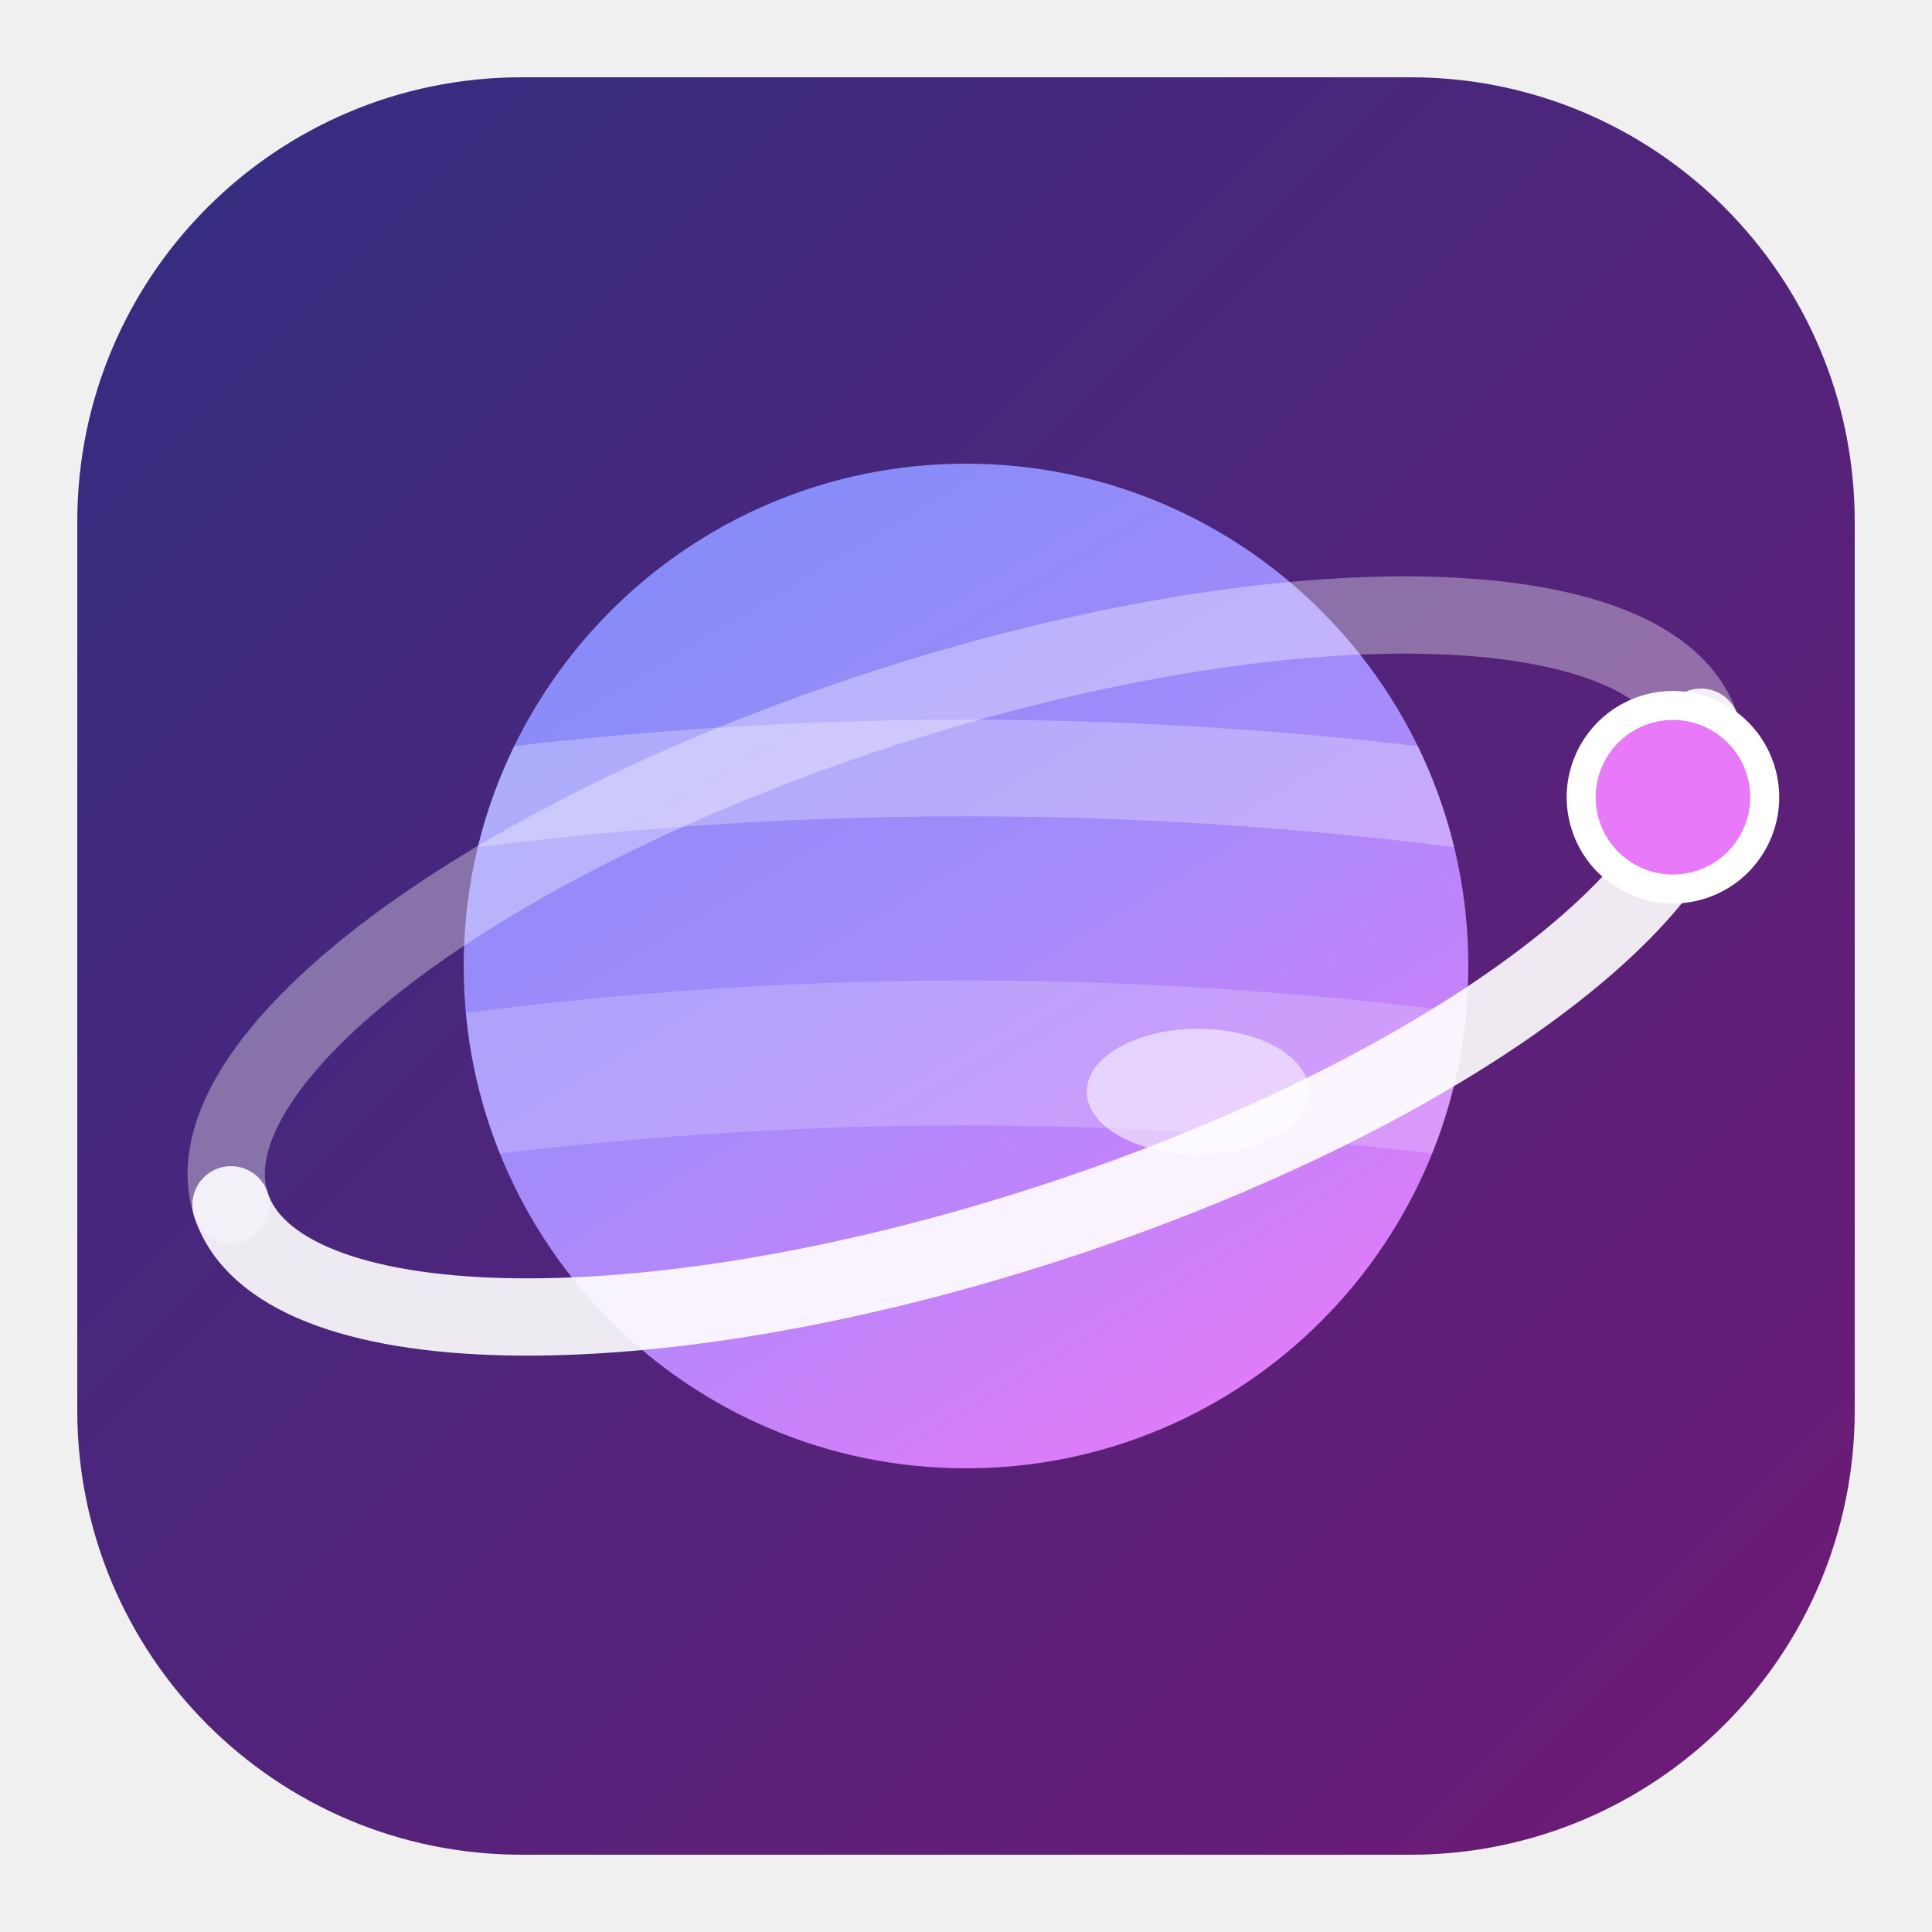
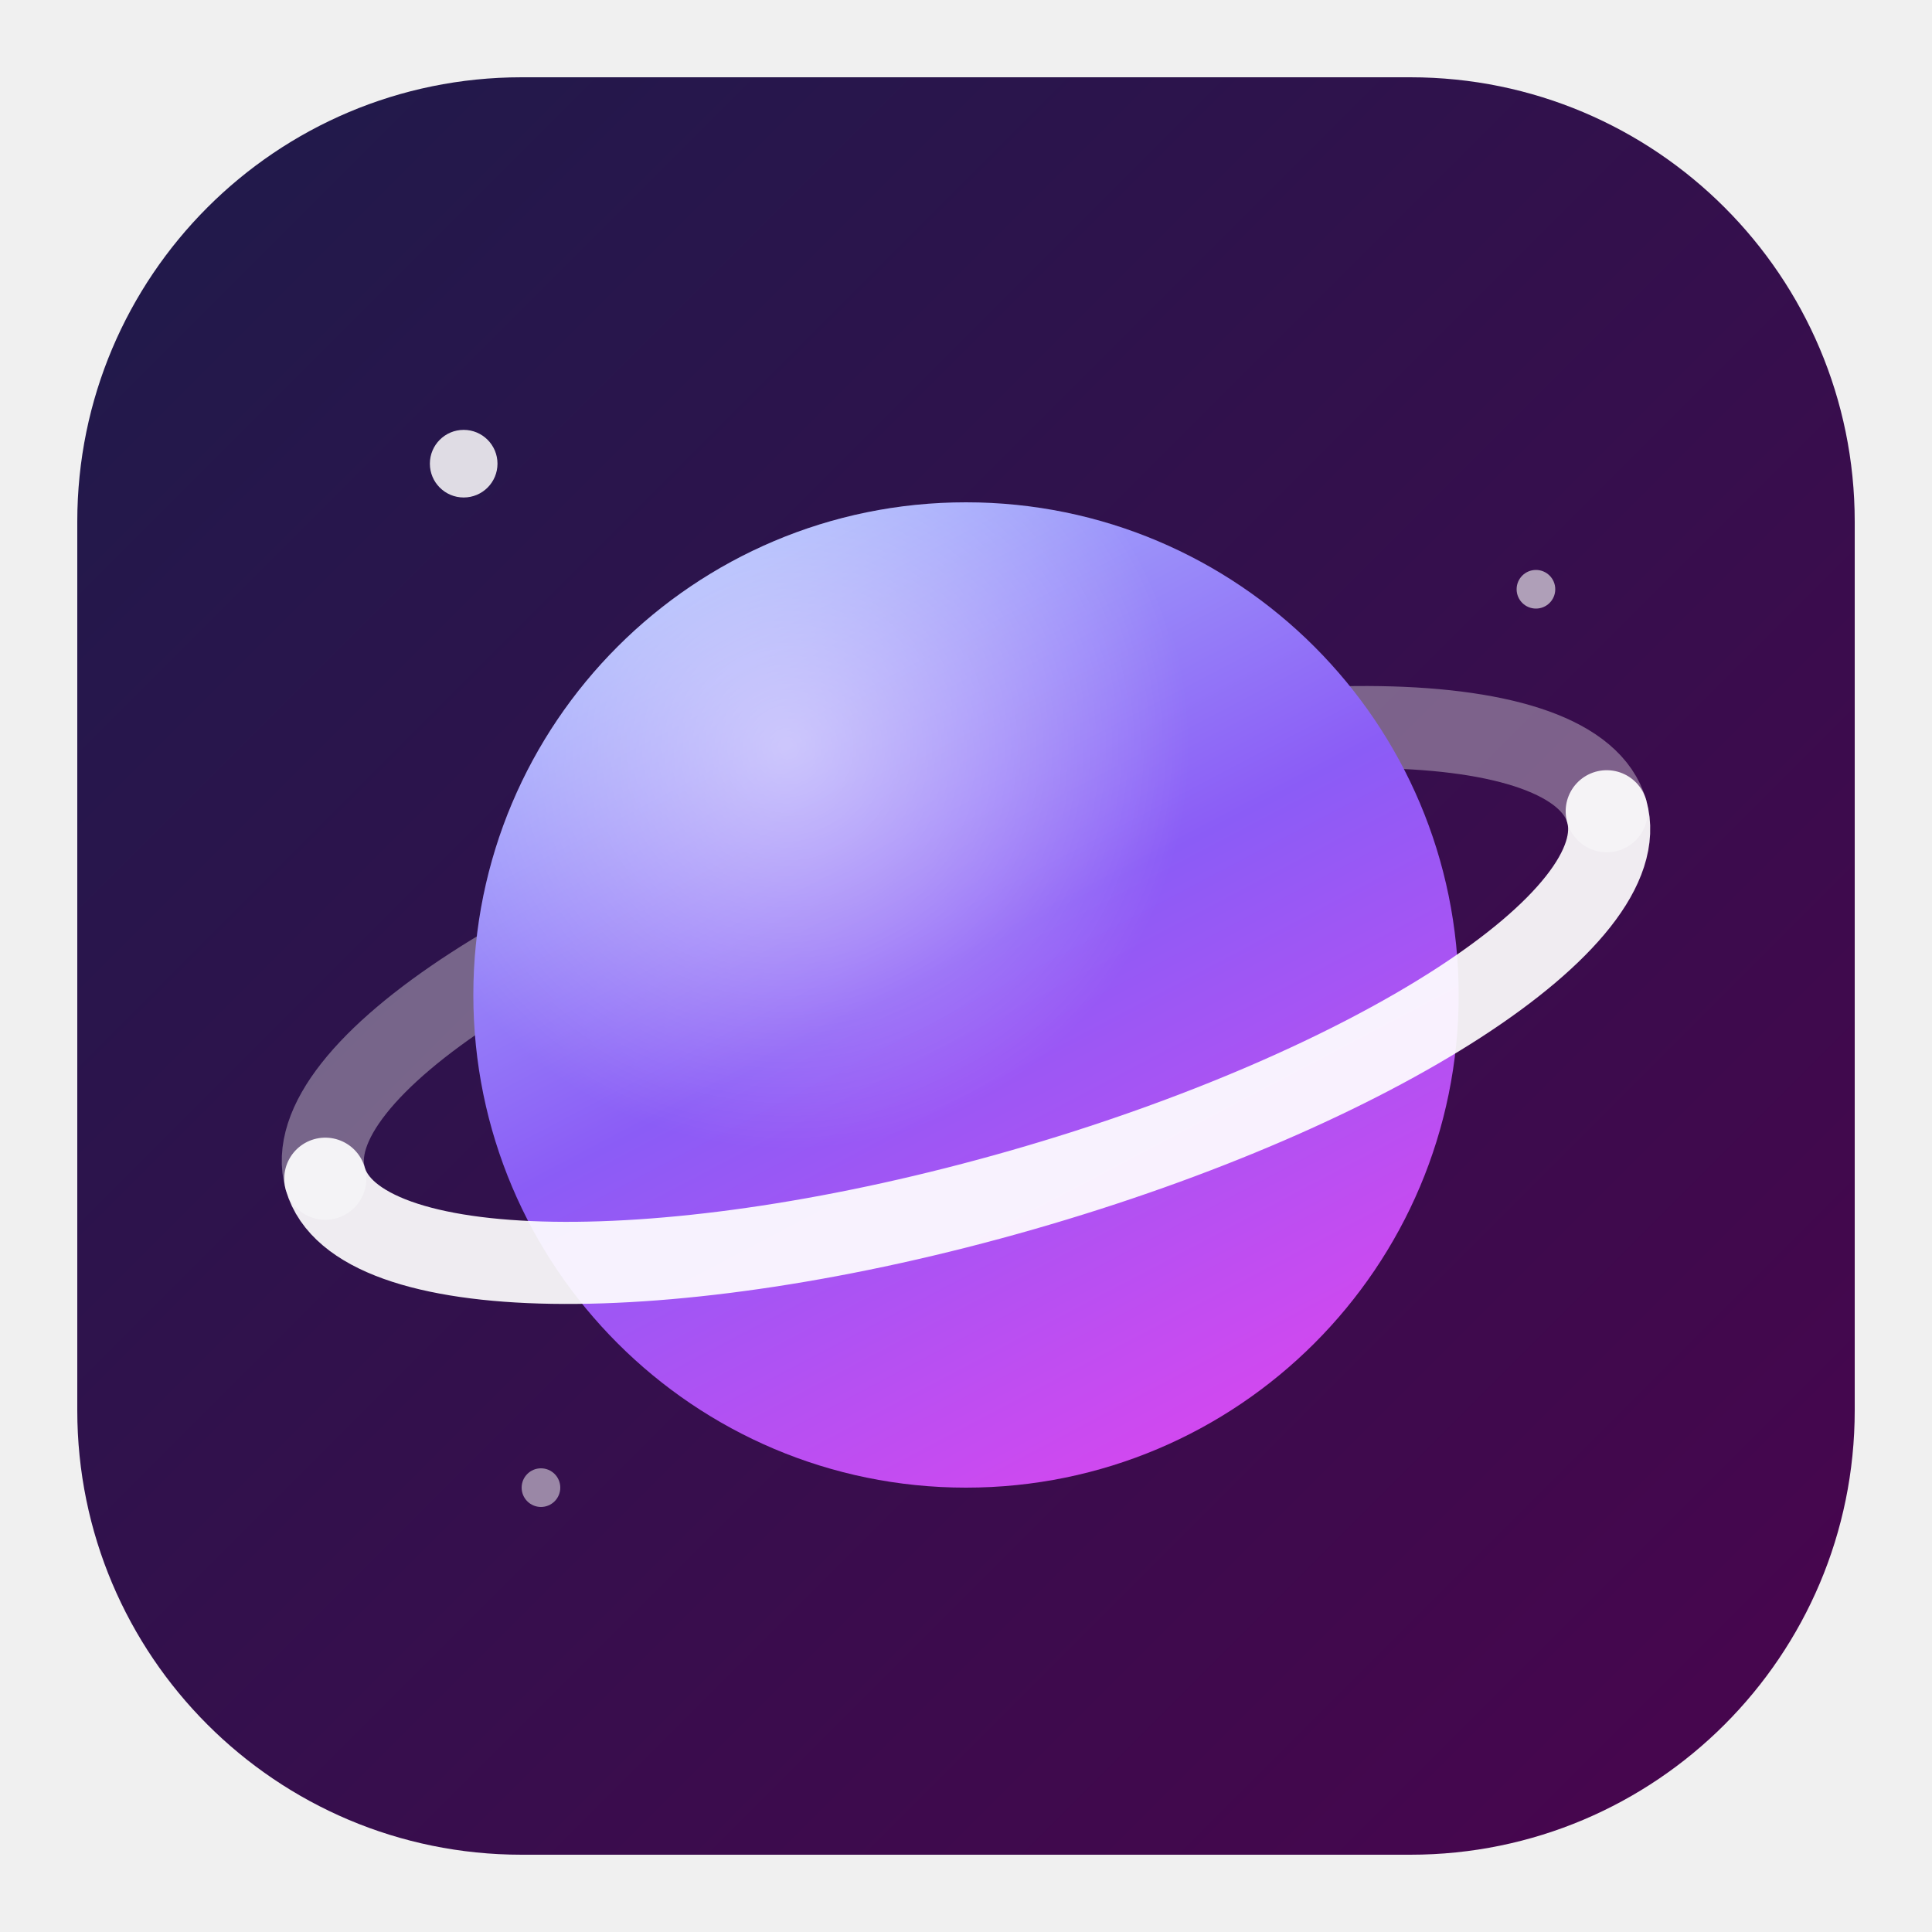
<svg xmlns="http://www.w3.org/2000/svg" viewBox="0 0 400 400" role="img" aria-label="JoveCanvas icon">
  <defs>
    <linearGradient id="jc-bg" x1="0" y1="0" x2="1" y2="1">
-       <stop offset="0" stop-color="#312e81" />
-       <stop offset="1" stop-color="#701a75" />
+       <stop offset="0" stop-color="#1e1b4b" />
+       <stop offset="1" stop-color="#4a044e" />
    </linearGradient>
-     <linearGradient id="jc-planet" x1="0.2" y1="0" x2="0.8" y2="1">
-       <stop offset="0" stop-color="#818cf8" />
-       <stop offset="0.5" stop-color="#a78bfa" />
-       <stop offset="1" stop-color="#e879f9" />
+     <linearGradient id="jc-sphere" x1="0.25" y1="0.05" x2="0.75" y2="1">
+       <stop offset="0" stop-color="#a5b4fc" />
+       <stop offset="0.45" stop-color="#8b5cf6" />
+       <stop offset="1" stop-color="#d946ef" />
    </linearGradient>
-     <clipPath id="jc-planet-clip">
-       <circle cx="200" cy="200" r="104" />
-     </clipPath>
+     <radialGradient id="jc-glow" cx="0.32" cy="0.25" r="0.9">
+       <stop offset="0" stop-color="#ffffff" stop-opacity="0.5" />
+       <stop offset="0.45" stop-color="#ffffff" stop-opacity="0" />
+     </radialGradient>
  </defs>
  <rect x="16" y="16" width="368" height="368" rx="92" fill="url(#jc-bg)" />
-   <circle cx="200" cy="200" r="104" fill="url(#jc-planet)" />
-   <g clip-path="url(#jc-planet-clip)" fill="#ffffff">
-     <path d="M 80 158 Q 200 140 320 158 L 320 178 Q 200 160 80 178 Z" opacity="0.28" />
-     <path d="M 80 212 Q 200 194 320 212 L 320 242 Q 200 224 80 242 Z" opacity="0.2" />
-     <ellipse cx="248" cy="226" rx="23" ry="13" opacity="0.55" />
+   <circle cx="96" cy="96" r="7" fill="#ffffff" opacity="0.85" />
+   <circle cx="318" cy="122" r="4" fill="#ffffff" opacity="0.6" />
+   <circle cx="112" cy="308" r="4" fill="#ffffff" opacity="0.5" />
+   <g transform="rotate(-16 200 206)">
+     <path d="M 62 206 A 138 42 0 0 1 338 206" fill="none" stroke="#ffffff" stroke-opacity="0.35" stroke-width="17" stroke-linecap="round" />
  </g>
-   <g transform="rotate(-18 200 200)">
-     <path d="M 40 200 A 160 56 0 0 1 360 200" fill="none" stroke="#ffffff" stroke-opacity="0.35" stroke-width="16" stroke-linecap="round" />
-     <path d="M 360 200 A 160 56 0 0 1 40 200" fill="none" stroke="#ffffff" stroke-opacity="0.9" stroke-width="16" stroke-linecap="round" />
-   </g>
-   <g transform="rotate(-18 200 200)">
-     <circle cx="350" cy="212" r="19" fill="#e879f9" stroke="#ffffff" stroke-width="6" />
+   <circle cx="200" cy="206" r="102" fill="url(#jc-sphere)" />
+   <circle cx="200" cy="206" r="102" fill="url(#jc-glow)" />
+   <g transform="rotate(-16 200 206)">
+     <path d="M 338 206 A 138 42 0 0 1 62 206" fill="none" stroke="#ffffff" stroke-opacity="0.92" stroke-width="17" stroke-linecap="round" />
  </g>
</svg>
